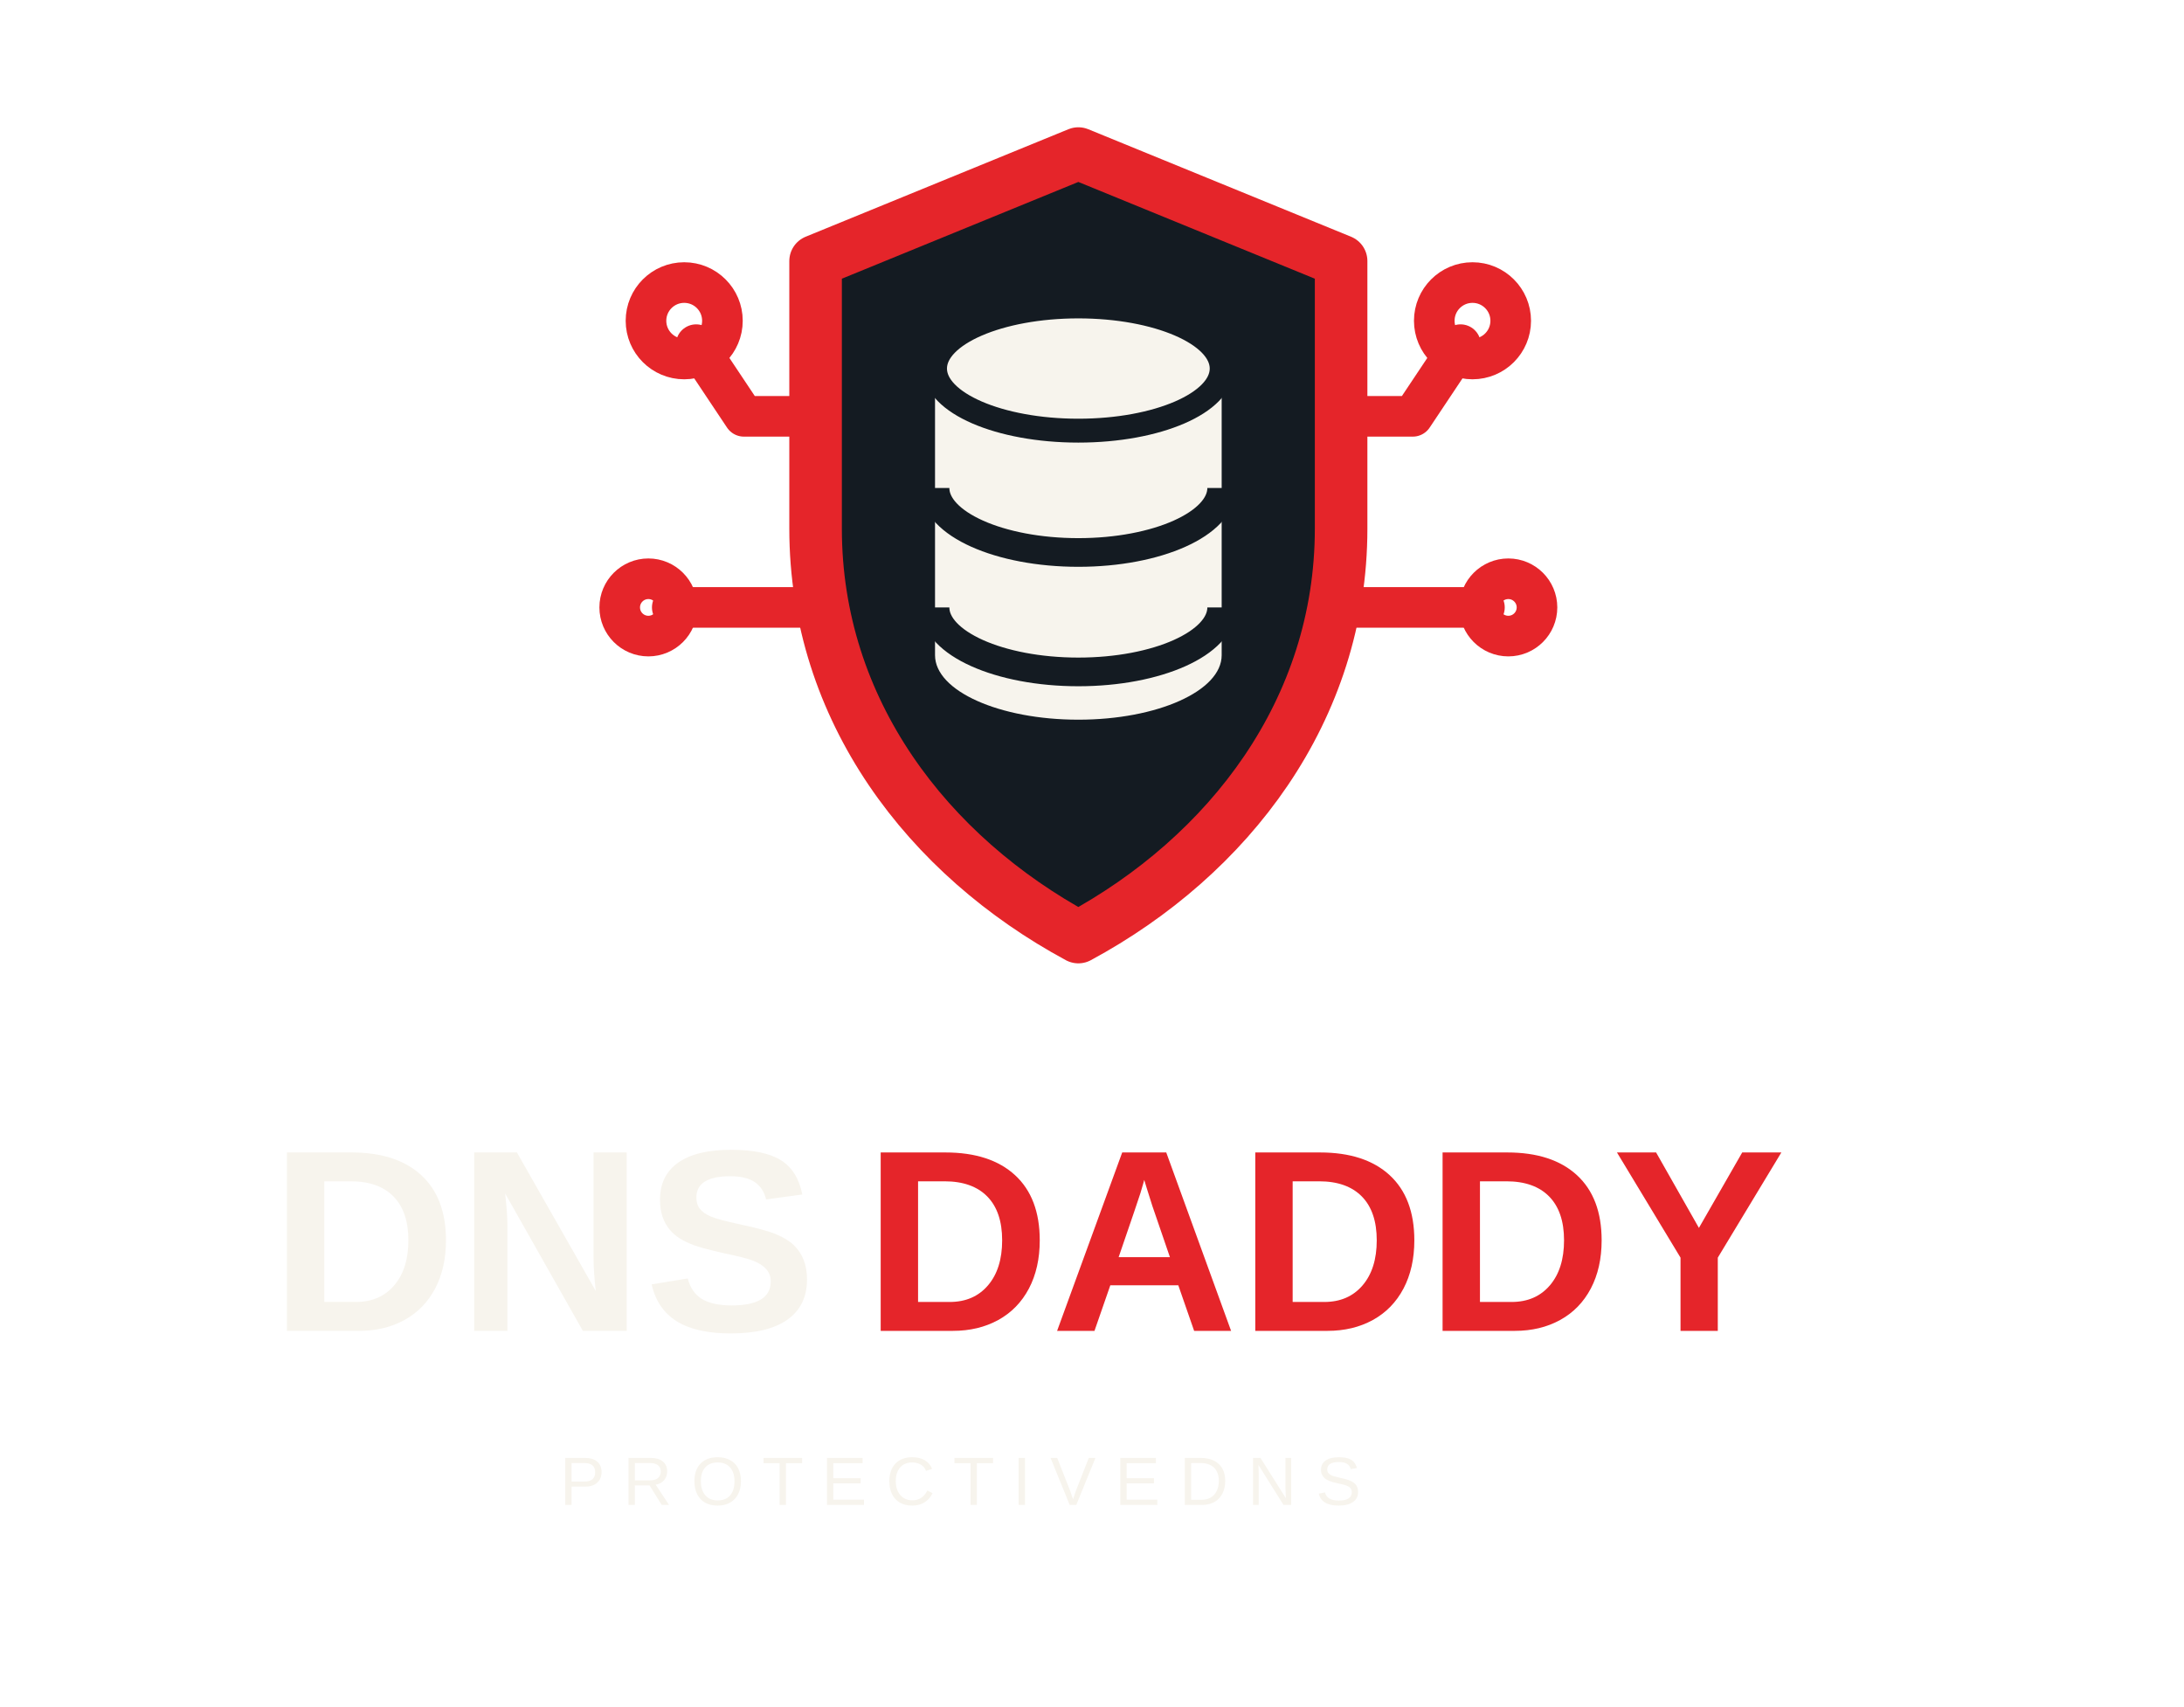
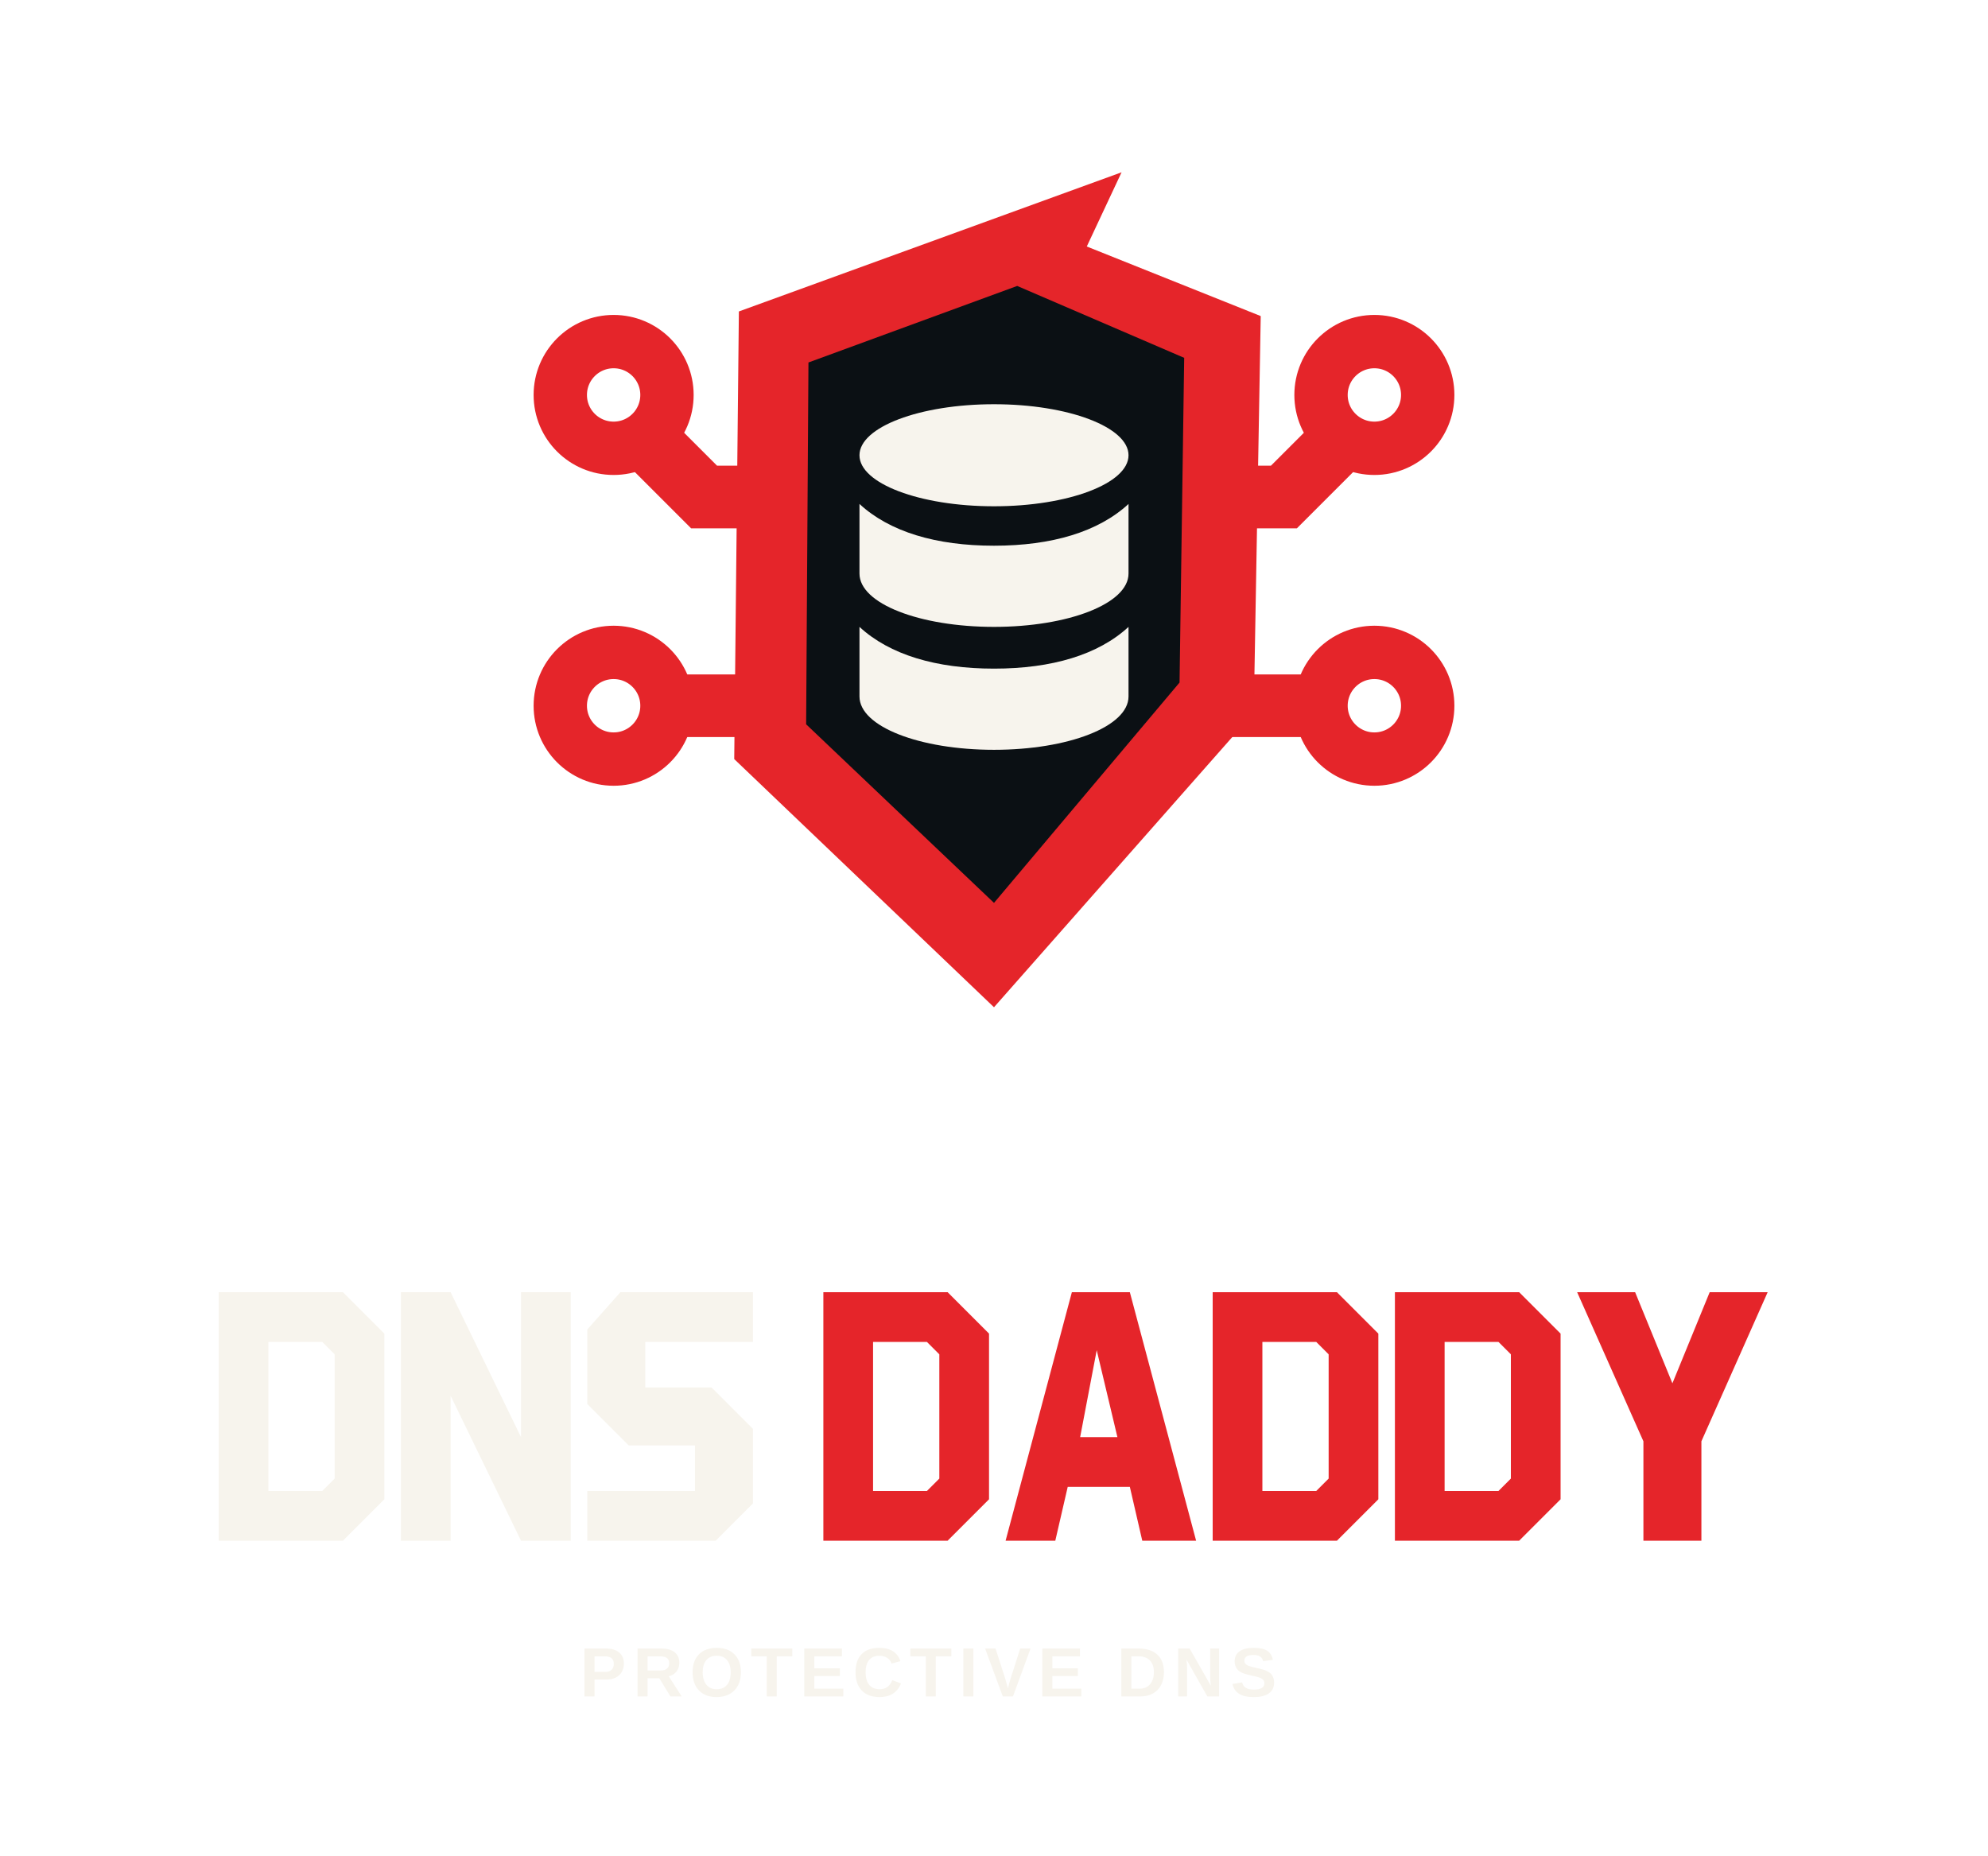
- <svg xmlns="http://www.w3.org/2000/svg" width="640" height="500" viewBox="0 0 640 500" role="img" aria-labelledby="title">
-   <g transform="translate(176 24) scale(7)">
-     <g fill="none" stroke="#E5252A" stroke-width="1.7" stroke-linecap="round" stroke-linejoin="round">
-       <path d="M9 14H6l-2-3M9 22H3M31 14h3l2-3M31 22h6" />
-       <circle cx="3.5" cy="10" r="1.6" />
-       <circle cx="2" cy="22" r="1.2" />
-       <circle cx="36.5" cy="10" r="1.6" />
-       <circle cx="38" cy="22" r="1.2" />
+ <svg xmlns="http://www.w3.org/2000/svg" width="600" height="560" viewBox="0 0 600 560" role="img" aria-labelledby="title">
+   <g transform="translate(160 38) scale(7)">
+     <g fill="none" stroke="#E5252A" stroke-width="2.7" stroke-linecap="square">
+       <path d="M10 16H7.5l-2.2-2.2M10 25H7M30 16h2.5l2.2-2.2M30 25h3" />
+       <circle cx="3.6" cy="11.6" r="2.3" stroke-width="2.3" />
+       <circle cx="3.6" cy="25" r="2.3" stroke-width="2.3" />
+       <circle cx="36.4" cy="11.6" r="2.3" stroke-width="2.3" />
+       <circle cx="36.4" cy="25" r="2.3" stroke-width="2.3" />
    </g>
-     <path d="M20 3 31 7.5v11.2c0 7.6-4.7 13.7-11 17.1C13.7 32.4 9 26.3 9 18.7V7.5Z" fill="#141B22" stroke="#E5252A" stroke-width="2.2" stroke-linejoin="round" />
-     <path d="M14 12v12c0 1.5 2.7 2.7 6 2.7s6-1.2 6-2.7V12Z" fill="#F7F4ED" />
-     <ellipse cx="20" cy="12" rx="6" ry="2.6" fill="#F7F4ED" stroke="#141B22" stroke-width="1" />
-     <path d="M14 17c0 1.5 2.7 2.7 6 2.7s6-1.2 6-2.7M14 22c0 1.5 2.7 2.7 6 2.7s6-1.2 6-2.7" fill="none" stroke="#141B22" stroke-width="1.2" />
+     <path d="M9 8 25.5 2 24 5.2 31.5 8.2 31.2 25.3 20 38 8.8 27.3Z" fill="#E5252A" />
+     <path d="M12 10.2 21 6.9 28.2 10 28 24 20 33.5 11.9 25.8Z" fill="#0B1014" />
+     <g fill="#F7F4ED">
+       <ellipse cx="20" cy="14.2" rx="5.8" ry="2.2" />
+       <path d="M14.2 16.3v3c0 1.3 2.6 2.3 5.8 2.3s5.8-1 5.8-2.3v-3c-1.3 1.2-3.3 1.8-5.8 1.8s-4.5-.6-5.8-1.8Z" />
+       <path d="M14.2 21.6v3c0 1.3 2.6 2.3 5.8 2.3s5.8-1 5.8-2.3v-3c-1.3 1.2-3.3 1.8-5.8 1.8s-4.5-.6-5.8-1.8Z" />
+     </g>
  </g>
-   <text x="79" y="390" fill="#F7F4ED" font-family="Arial, Helvetica, sans-serif" font-size="76" font-weight="700" letter-spacing="0">DNS</text>
-   <text x="253" y="390" fill="#E5252A" font-family="Arial, Helvetica, sans-serif" font-size="76" font-weight="700" letter-spacing="0">DADDY</text>
-   <text x="164" y="441" fill="#F7F4ED" font-family="Arial, Helvetica, sans-serif" font-size="20" font-weight="400" letter-spacing="0">P R O T E C T I V E   D N S</text>
+   <g transform="translate(66 390) scale(1.25)">
+     <g>
+       <path transform="translate(0 0)" fill="#F7F4ED" fill-rule="evenodd" d="M0 0H30L40 10V50L30 60H0ZM12 12V48H25L28 45V15L25 12Z" />
+       <path transform="translate(44 0)" fill="#F7F4ED" fill-rule="evenodd" d="M0 60V0H12L29 35V0H41V60H29L12 25V60Z" />
+       <path transform="translate(89 0)" fill="#F7F4ED" fill-rule="evenodd" d="M8 0H40V12H14V23H30L40 33V51L31 60H0V48H26V37H10L0 27V9Z" />
+       <path transform="translate(146 0)" fill="#E5252A" fill-rule="evenodd" d="M0 0H30L40 10V50L30 60H0ZM12 12V48H25L28 45V15L25 12Z" />
+       <path transform="translate(190 0)" fill="#E5252A" fill-rule="evenodd" d="M0 60 16 0H30L46 60H33L30 47H15L12 60ZM18 35H27L22 14Z" />
+       <path transform="translate(240 0)" fill="#E5252A" fill-rule="evenodd" d="M0 0H30L40 10V50L30 60H0ZM12 12V48H25L28 45V15L25 12Z" />
+       <path transform="translate(284 0)" fill="#E5252A" fill-rule="evenodd" d="M0 0H30L40 10V50L30 60H0ZM12 12V48H25L28 45V15L25 12Z" />
+       <path transform="translate(328 0)" fill="#E5252A" fill-rule="evenodd" d="M0 0H14L23 22 32 0H46L30 36V60H16V36Z" />
+     </g>
+   </g>
+   <text x="175" y="512" fill="#F7F4ED" font-family="Arial, Helvetica, sans-serif" font-size="21" font-weight="700" letter-spacing="2">PROTECTIVE DNS</text>
</svg>
